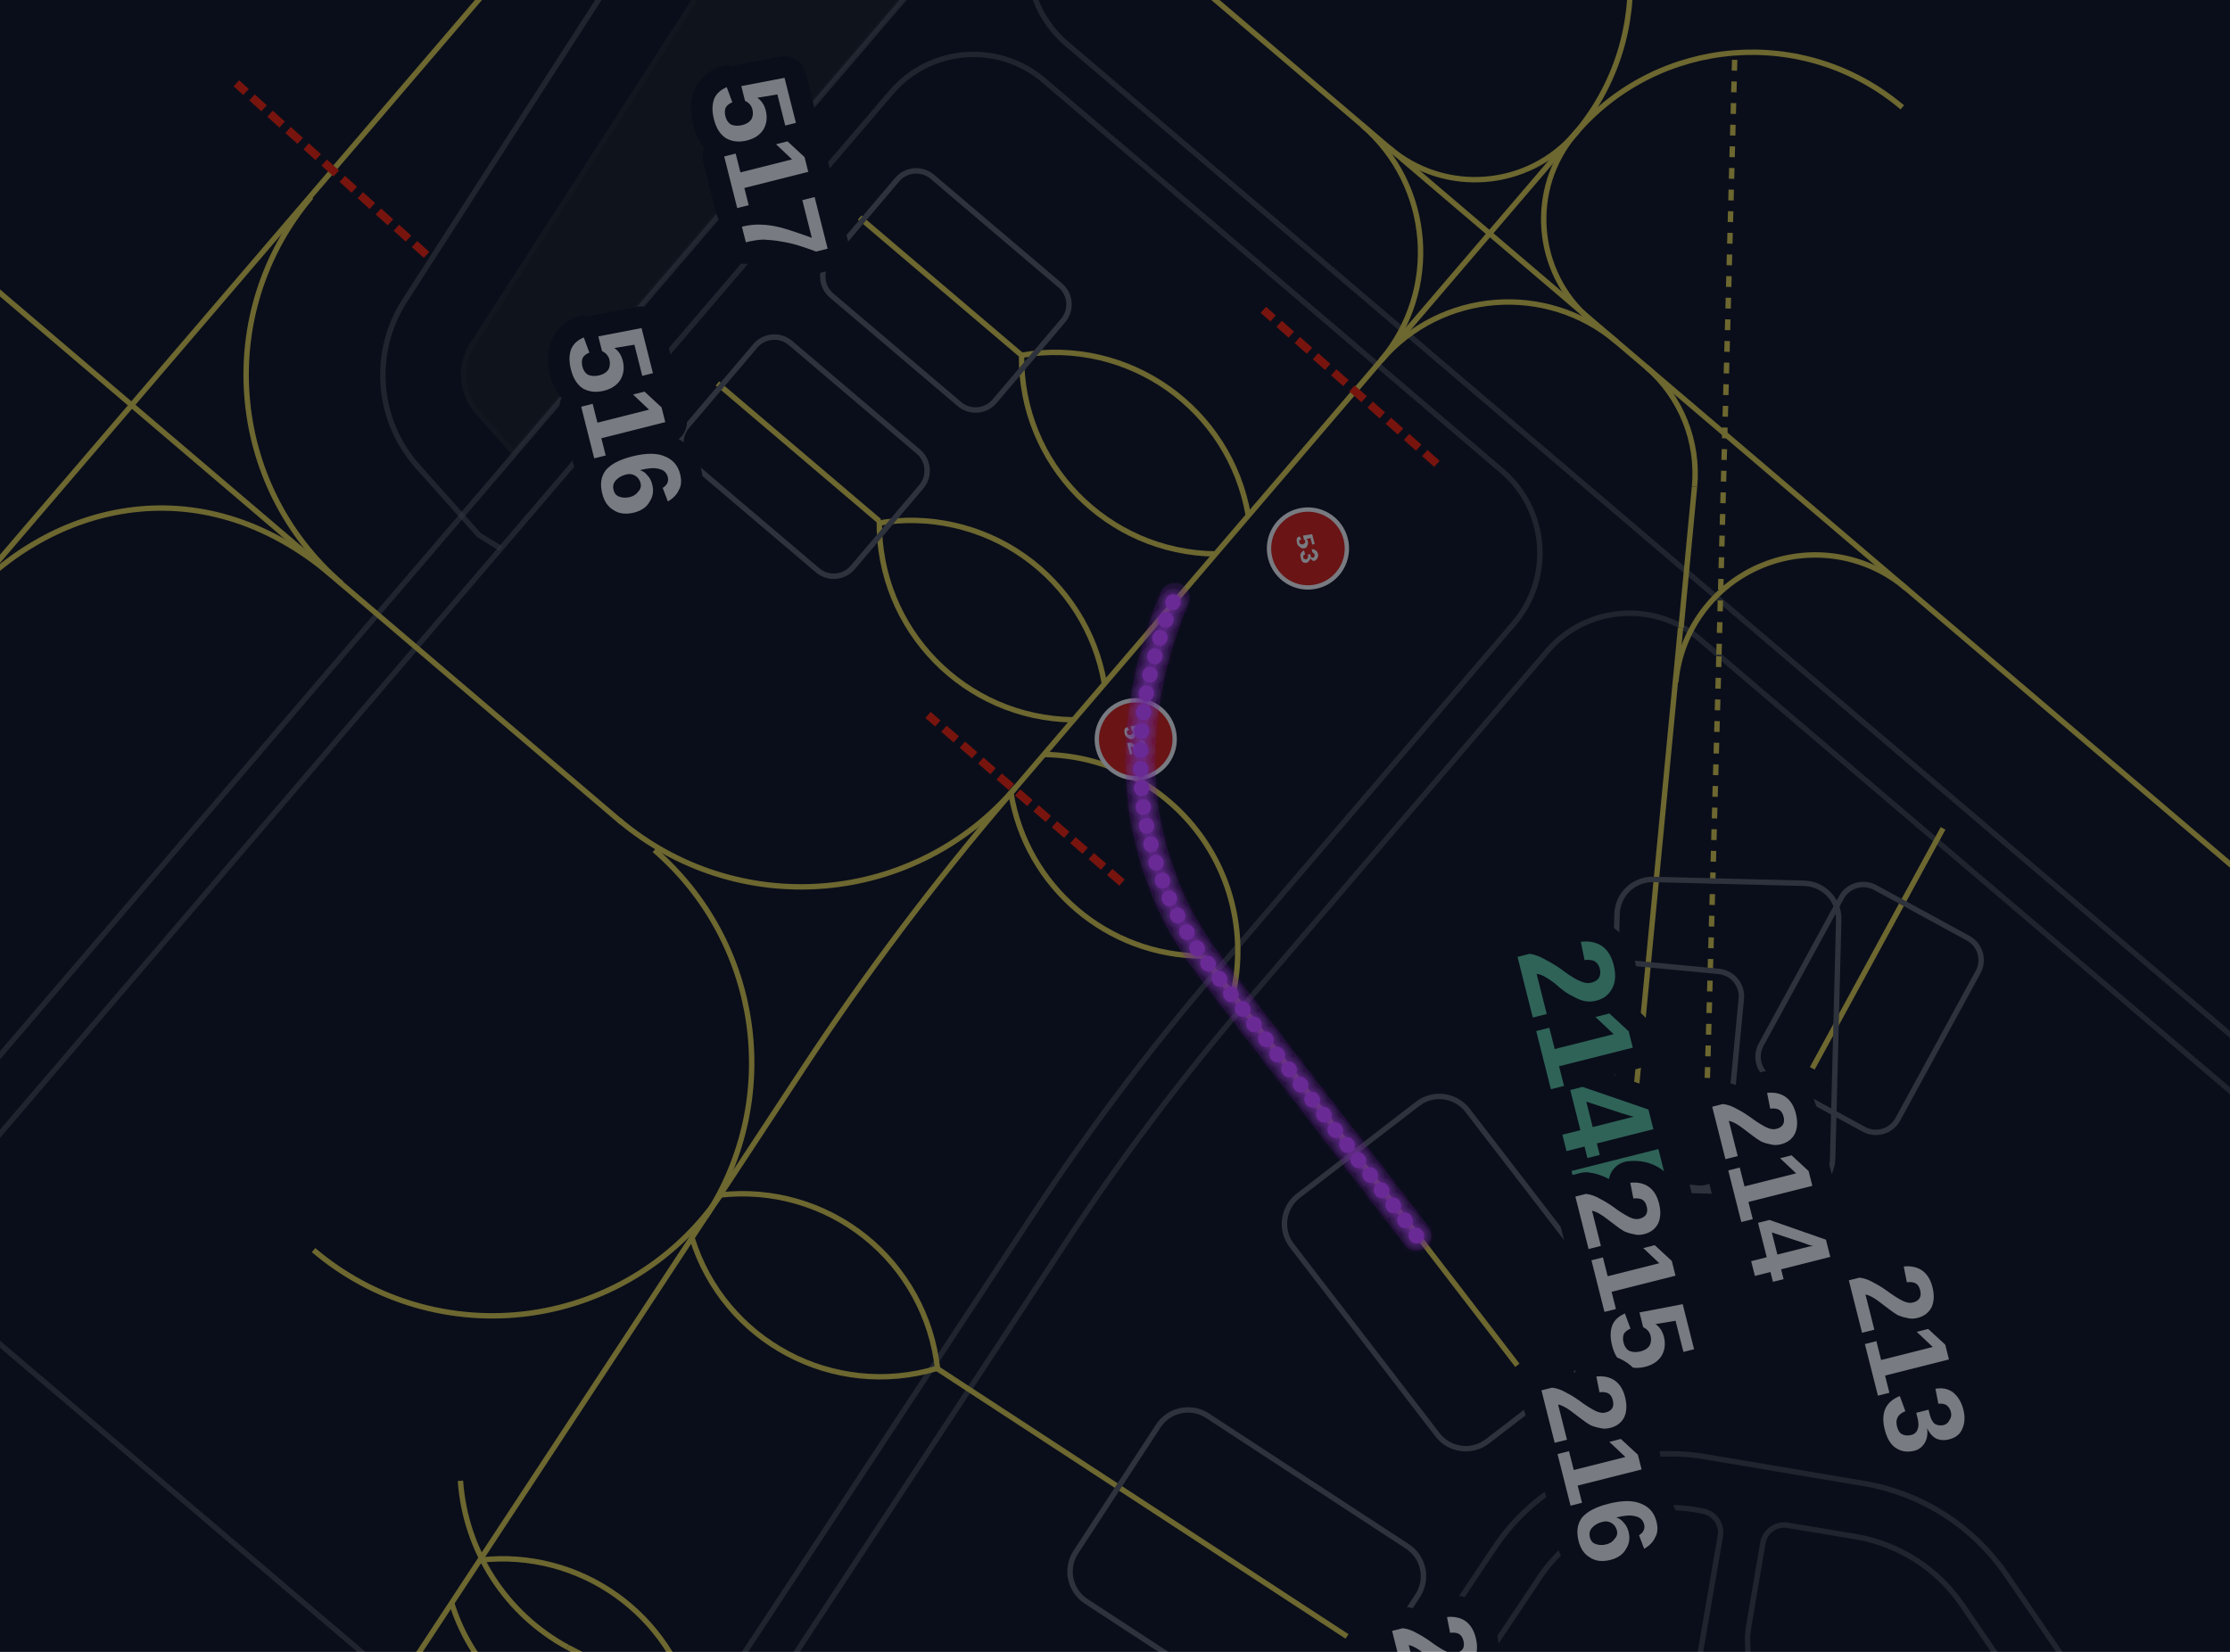
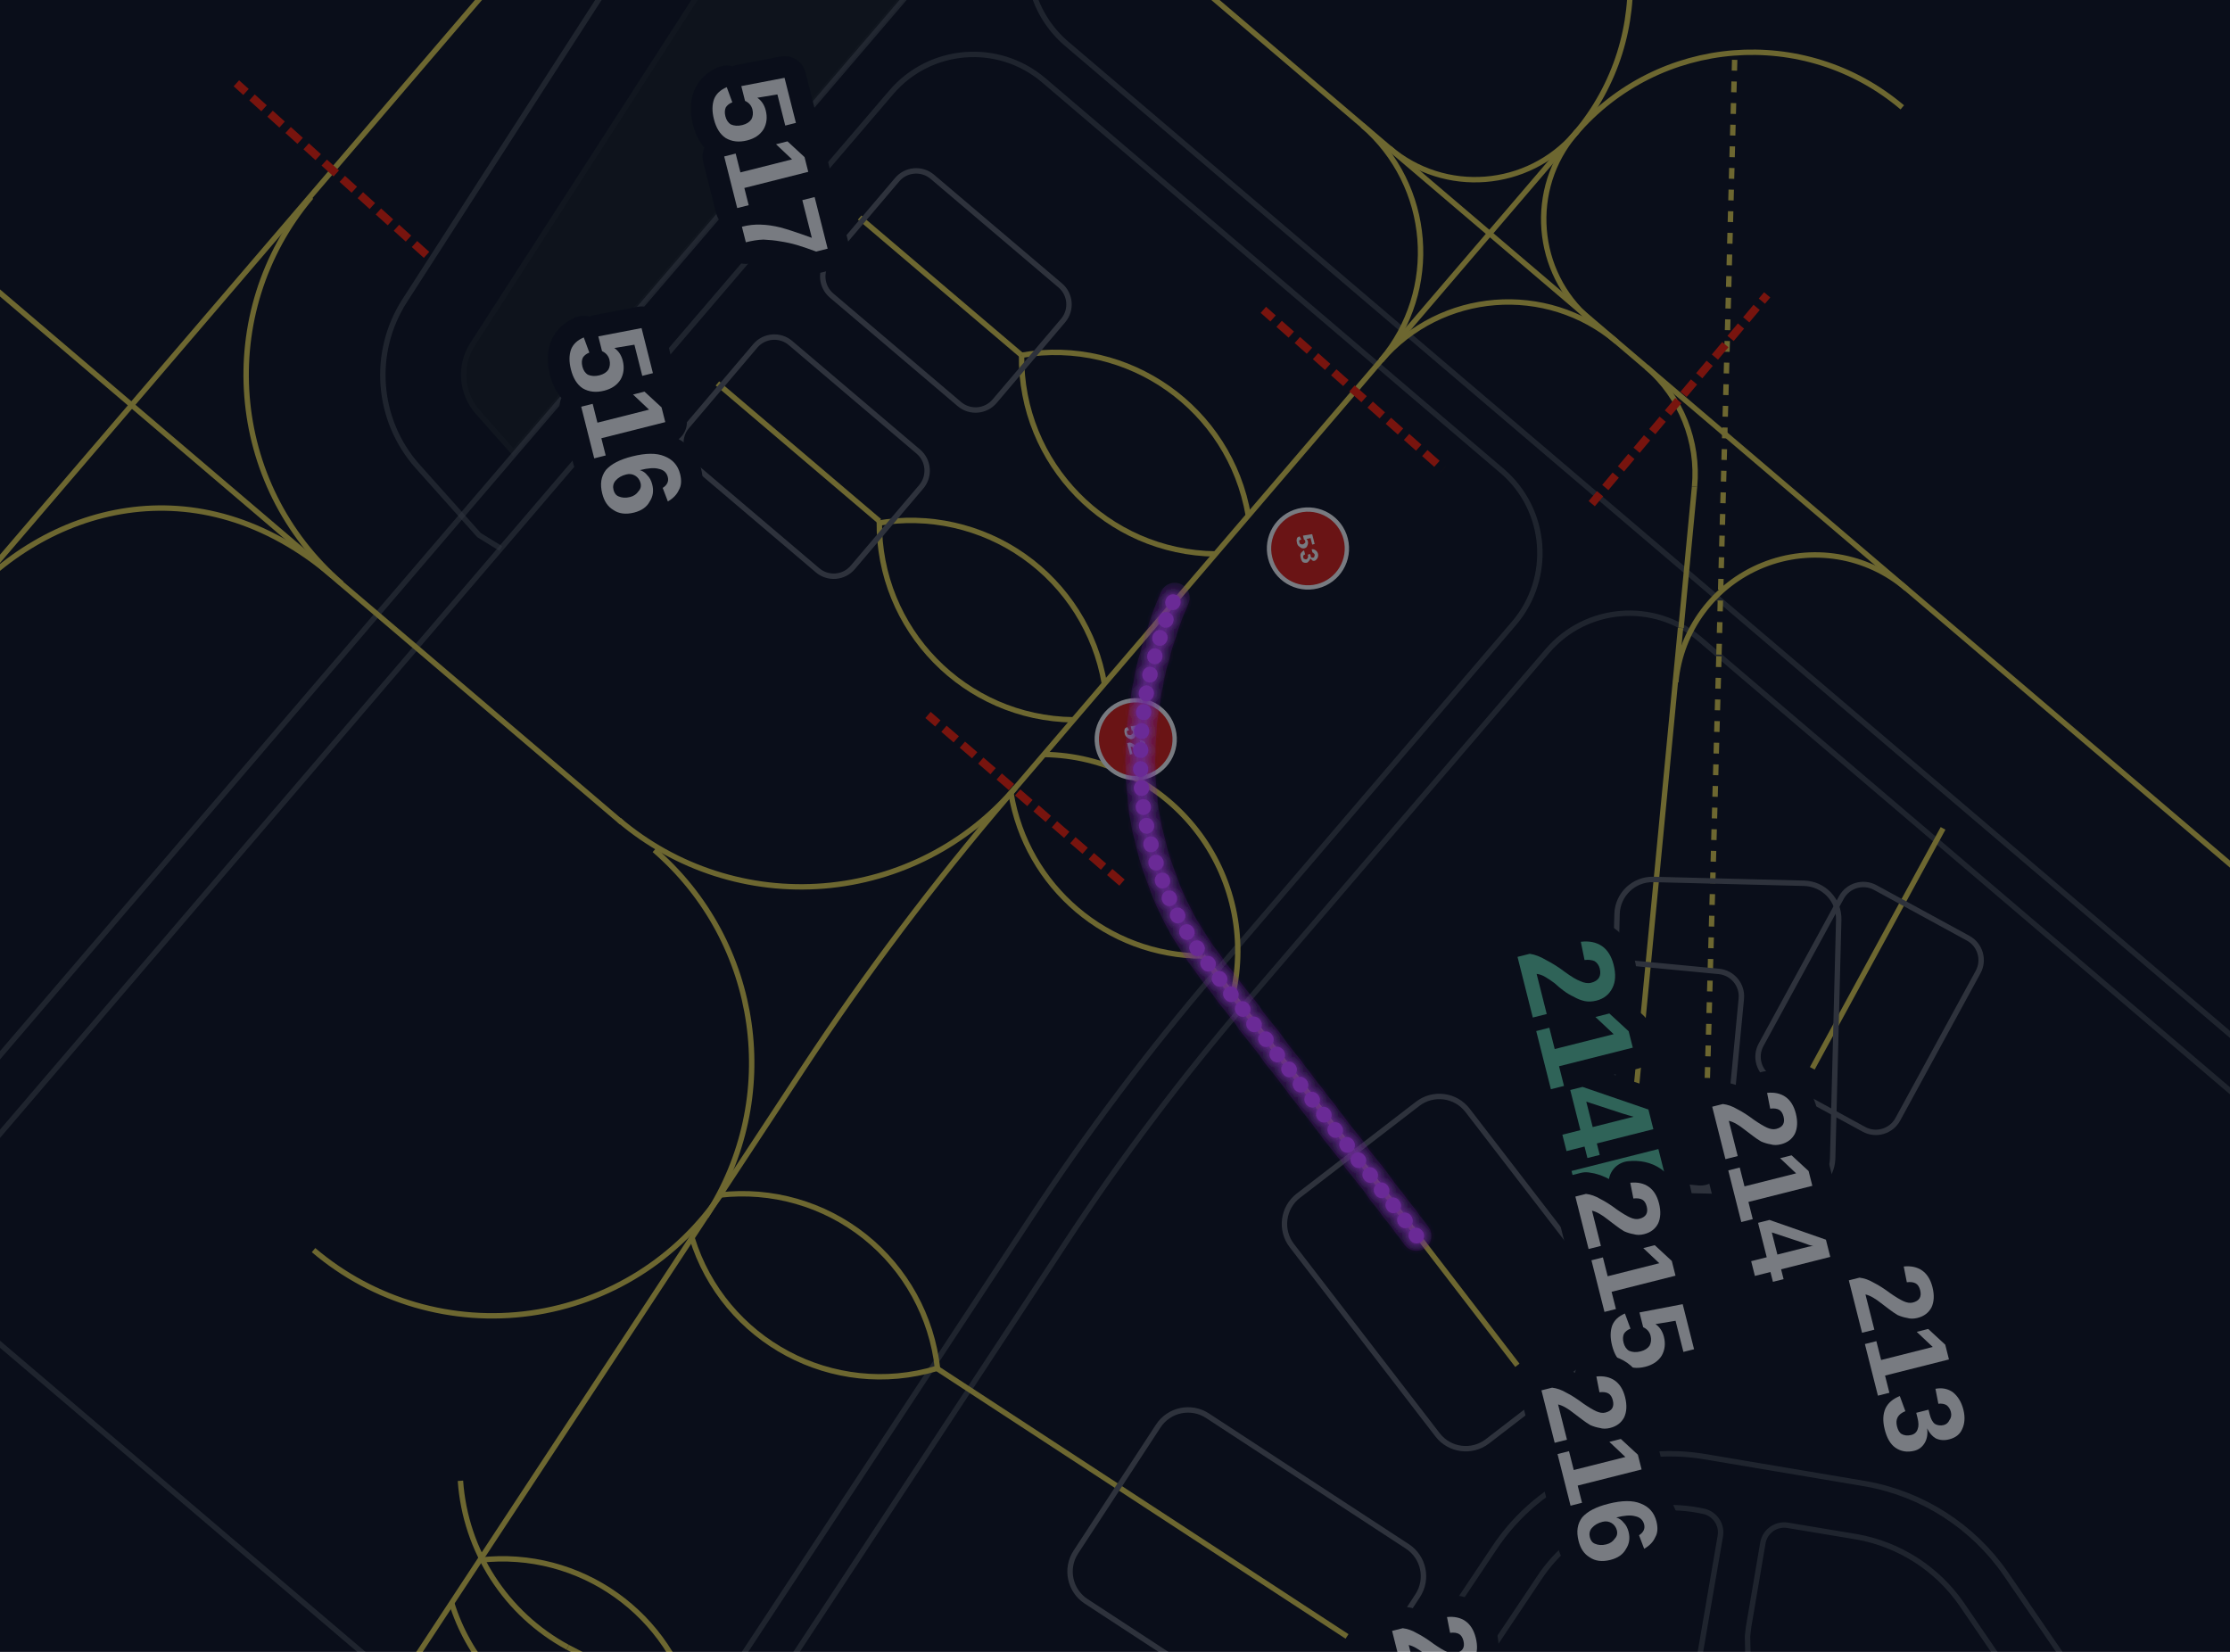
<svg xmlns="http://www.w3.org/2000/svg" viewBox="595.32 699.15 41.23 30.54">
  <defs>
    <filter id="gl" x="-30%" y="-30%" width="160%" height="160%">
      <feGaussianBlur stdDeviation="0.10" result="b" />
      <feMerge>
        <feMergeNode in="b" />
        <feMergeNode in="b" />
        <feMergeNode in="SourceGraphic" />
      </feMerge>
    </filter>
  </defs>
  <rect x="595.32" y="699.15" width="41.23" height="30.54" fill="#0a0e1a" />
  <g opacity="0.45" transform="rotate(75.84 616.933 716.811)">
    <g id="bgG">
      <defs id="defs40143">
        <clipPath id="clipPath24" clipPathUnits="userSpaceOnUse" />
      </defs>
      <path id="rect1" fill="#0a0e1a" d="M0 0h2000v1380H0Z" style="display:inline;fill:#0a0e1a" />
      <g id="layer-runways" style="display:inline">
        <path id="polygon37509" d="m530.5 678.18 230.22 325.49-4.87 3.46-230.22-325.49z" data-class="pavement-runway" data-length-m="4000" data-runway="16L/34R" data-threshold-dxf="1797.420,1291.211 5797.432,1291.222" data-threshold-wgs84="37.4728122,126.4155642 37.4434147,126.4417232" style="stroke:none;fill:#111927;fill-opacity:.51" />
        <path id="polygon37510" d="m511.31 722.4 215.83 305.15-4.86 3.46-215.83-305.14z" data-class="pavement-runway" data-length-m="3750" data-runway="16R/34L" data-threshold-dxf="2047.430,877.197 5797.429,877.230" data-threshold-wgs84="37.4688176,126.4133841 37.4412582,126.4379083" style="display:inline;fill:#111927;fill-opacity:.51;stroke:none;stroke-width:.1;stroke-dasharray:none;stroke-opacity:.6" />
      </g>
      <g id="layer-green" style="display:inline">
        <path id="path37392" d="m604.95 726.29-.87.45a1.04 1.04 0 0 1-1.25-.21l-5.21-5.58-.15-.19-.08-.14-1.06-2.03a.2.2 0 0 1 .05-.25l1.9-1.48z" data-class="green-zone" data-dxf-bulges="0.0000 -0.3366 0.0000 -0.0420 -0.0260 0.0000 -0.3627 0.0000 0.0000" data-dxf-pts="2623.67,1652.61 2622.33,1642.81 2613.35,1633.83 2537.46,1623.45 2534.95,1623.32 2533.40,1623.45 2510.60,1626.57 2508.88,1628.47 2507.83,1652.61" data-handle="7BD10" data-layer="기동지역" style="fill:#13181e;stroke:#1a1f26;stroke-width:.1" />
      </g>
      <g id="layer-schm" style="display:inline">
        <path id="polyline36917" d="m615.11 740.58-20.26-28.63-.9-1.28-3.67-5.14" data-class="schm" data-dxf-pts="2799.63,1652.99 2447.74,1652.99 2432.00,1652.99 2368.69,1652.74" data-handle="7BC45" data-layer="SCHM" style="fill:none;stroke:#5a5f68;stroke-width:.1;stroke-opacity:.6" />
        <path id="path37004" d="m597.45 715.62-1.98 1.54a1.7 1.7 0 0 0-.47 2.12l1.18 2.26.18.25 3.51 3.76 1.87 2a2.54 2.54 0 0 0 3.03.52l1.51-.79.34-.33" data-class="shoulder" data-dxf-bulges="0.0000 0.3627 0.0000 0.0000 0.0000 0.0000 0.0000 0.3366 0.0000 0.0000 0.0000" data-dxf-pts="2492.80,1652.99 2493.89,1627.82 2508.57,1611.71 2533.93,1608.24 2533.93,1608.24 2536.93,1608.24 2588.09,1615.24 2615.39,1618.97 2637.20,1640.78 2639.52,1657.74 2638.87,1662.49" data-handle="7BD11" data-layer="SCHM" style="fill:none;stroke:#5a5f68;stroke-width:.1;stroke-opacity:.6" />
        <path id="path37065" d="M640.08 702.54a4 4 0 0 0-2.67 0l-5.61 2.07a4 4 0 0 0-2.24 2.1l-1.2 2.73a3.9 3.9 0 0 0 .68 4.23l10.51 11.64.25.3.4.53a1.5 1.5 0 0 1-.05 1.89l-2.07 2.43a10 10 0 0 1-1.42 1.36l-.98.77a2 2 0 0 1-2.69-.22l-11.4-12.44a44 44 0 0 1-3.48-4.32l-4.92-6.96a2 2 0 0 1 .47-2.78l26.23-18.65a2 2 0 0 1 2.77.48l3.84 5.43a2.6 2.6 0 0 1 .33 2.38l-1.93 5.34-.01.03-.03.1-.03.1-.04.1-.03.09-.03.1-.03.1-.03.1-.03.09-.03.1-.03.1-.02.1-.03.1-.03.13a2 2 0 0 1-1.58 1.26 1 1 0 0 1-.52-.07z" data-class="schm" data-dxf-bulges="0.1760 0.0000 0.2034 0.0000 0.2962 0.0000 -0.0196 0.0000 -0.3552 0.0000 0.0000 -0.0493 0.0000 -0.3917 0.0000 -0.0316 0.0000 -0.4141 0.0000 -0.4142 0.0000 -0.2457 0.0000 0.0000 0.0000 0.0000 0.0000 0.0000 0.0000 0.0000 0.0000 0.0000 0.0000 0.0000 0.0000 0.0000 0.0000 -0.2690 -0.1099 0.0000" data-dxf-pts="2633.80,2078.54 2618.28,2056.56 2602.53,1998.61 2606.71,1968.11 2622.07,1942.34 2660.58,1923.39 2816.91,1942.03 2820.82,1942.34 2827.44,1942.61 2842.59,1931.27 2842.62,1931.17 2850.41,1900.10 2853.30,1880.65 2853.91,1868.13 2836.45,1847.31 2668.47,1826.00 2612.90,1822.49 2527.42,1822.49 2507.43,1842.49 2507.43,2165.81 2527.43,2185.81 2594.23,2185.81 2615.58,2174.64 2648.05,2127.89 2648.24,2127.61 2648.84,2126.77 2649.43,2125.93 2650.04,2125.10 2650.65,2124.27 2651.26,2123.45 2651.88,2122.63 2652.51,2121.81 2653.14,2121.00 2653.78,2120.19 2654.43,2119.39 2655.08,2118.60 2655.73,2117.80 2656.57,2116.80 2657.73,2096.55 2654.18,2092.70" data-handle="7BDB7" data-layer="SCHM" style="fill:none;stroke:#5a5f68;stroke-width:.1;stroke-opacity:.6" />
        <path id="path37068" d="M640.91 715.6h.11l.02-.01h.02l.02-.01.02-.01.03-.01.01-.01.02-.01.02-.01.02-.02.02-.01.01-.02.02-.01.01-.02.02-.02.01-.02.01-.02.01-.02.01-.02.01-.02v-.02l.01-.02v-.04l.37-3.62a.44.44 0 0 0-.39-.48h-.03l-.01.14-.94-.1.09-.87-.13-.58.42-4.04.46-1.29a.4.4 0 0 0-.02-.32.4.4 0 0 0-.22-.18l-1.2-.43a3 3 0 0 0-2 0l-5.6 2.06a3 3 0 0 0-1.67 1.57l-.52 1.19a.4.4 0 0 0 .2.52l1.45.64.16.06.39.09.16.06 1.94.86a2 2 0 0 1 .51.37l3.05 3.37a.2.2 0 0 0 .34-.11l.08-.78.59.07-.16 1.6a.3.3 0 0 0 .28.35z" data-class="schm" data-dxf-bulges="0.0000 0.0000 0.0000 0.0000 0.0000 0.0000 0.0000 0.0000 0.0000 0.0000 0.0000 0.0000 0.0000 0.0000 0.0000 0.0000 0.0000 0.0000 0.0000 0.0000 0.0000 0.0000 0.0000 0.0000 0.0000 0.0000 0.0000 0.0000 0.0000 0.4142 0.0000 0.0000 0.0000 0.0000 0.0000 0.0000 0.0000 0.2097 0.1732 0.0000 0.1767 0.0000 0.2028 0.0000 0.4142 0.0000 0.0437 0.0000 -0.0437 0.0000 -0.1051 0.0000 0.6494 0.0000 0.0000 0.0000 0.4142 0.0000 0.0000" data-dxf-pts="2745.40,2009.54 2745.55,2009.71 2745.68,2009.89 2745.80,2010.08 2745.92,2010.27 2746.02,2010.47 2746.11,2010.68 2746.18,2010.89 2746.25,2011.10 2746.30,2011.32 2746.34,2011.54 2746.37,2011.76 2746.39,2011.99 2746.39,2012.21 2746.39,2012.44 2746.36,2012.66 2746.33,2012.88 2746.28,2013.10 2746.23,2013.32 2746.16,2013.53 2746.07,2013.74 2745.98,2013.94 2745.88,2014.14 2745.76,2014.33 2745.63,2014.52 2745.50,2014.70 2745.35,2014.87 2745.19,2015.03 2745.03,2015.18 2717.64,2039.16 2711.44,2038.74 2711.24,2038.52 2712.29,2037.59 2706.05,2030.47 2699.45,2036.23 2693.96,2038.54 2663.33,2065.40 2655.49,2076.68 2652.75,2078.36 2649.98,2077.60 2639.51,2070.33 2627.90,2053.85 2612.16,1996.00 2615.30,1973.23 2621.96,1962.06 2627.44,1960.68 2641.06,1968.79 2642.47,1969.81 2645.51,1972.43 2646.92,1973.45 2665.25,1984.38 2671.15,1986.39 2716.50,1991.79 2717.58,1995.28 2711.70,2000.43 2715.65,2004.94 2727.81,1994.30 2732.33,1994.60 2745.40,2009.54" data-handle="7BDBA" data-layer="SCHM" style="fill:none;stroke:#5a5f68;stroke-width:.1;stroke-opacity:.6" />
        <path id="path37074" d="M629.78 713a2.9 2.9 0 0 1-.46-3.26.4.4 0 0 1 .51-.19l4.06 1.8.1.06" data-class="schm" data-dxf-bulges="-0.3070 -0.4027 0.0000 -0.0484 -0.0484" data-dxf-pts="2659.40,1933.32 2630.09,1948.47 2631.56,1953.81 2669.86,1976.65 2670.91,1977.14" data-handle="7BDC3" data-layer="SCHM" style="fill:none;stroke:#5a5f68;stroke-width:.1;stroke-opacity:.6" />
        <path id="polyline37075" d="m629.78 713 8.16 9.04" data-class="schm" data-dxf-pts="2659.40,1933.32 2780.78,1947.80" data-handle="7BDC6" data-layer="SCHM" style="fill:none;stroke:#5a5f68;stroke-width:.1;stroke-opacity:.6" />
        <path id="path37079" d="m650.37 673.96-9.74 6.92a2.3 2.3 0 0 0-.65 3.05 2 2 0 0 1-.55 2.64l-39.31 27.96a2 2 0 0 1-2.21.06l-6.73-9.53" data-class="schm" data-dxf-bulges="0.0000 0.3909 -0.3909 0.0000 -0.3032 0.0000 0.0000" data-dxf-pts="2459.88,2328.74 2459.88,2208.67 2481.04,2185.74 2499.43,2165.81 2499.43,1681.24 2487.09,1662.76 2370.07,1662.84" data-handle="7BDCA" data-layer="SCHM" style="fill:none;stroke:#5a5f68;stroke-width:.1;stroke-opacity:.6" />
        <path id="path37092" d="m606.62 726.95 9.2 13a2 2 0 0 0 2.26-.04l9.98-7.1a2.8 2.8 0 0 0 .44-4.16l-7.49-8.18a45 45 0 0 1-3.55-4.4l-4.92-6.95a2 2 0 0 0-2.77-.48l-9.09 6.46a2 2 0 0 0-.47 2.79z" data-class="schm" data-dxf-bulges="0.0000 0.3107 0.0000 0.4517 0.0000 -0.0316 0.0000 0.4143 0.0000 0.4142 0.0000" data-dxf-pts="2638.87,1662.49 2798.58,1662.56 2811.43,1681.24 2811.43,1804.30 2779.91,1832.07 2669.48,1818.06 2612.90,1814.49 2527.44,1814.51 2507.43,1794.51 2507.43,1682.49 2527.43,1662.49" data-handle="7BDDB" data-layer="SCHM" style="fill:none;stroke:#5a5f68;stroke-width:.1;stroke-opacity:.6" />
        <path id="path37095" d="m592.04 706.3 5.03-2.63 2.1-1.49 2.13-2.91a2.6 2.6 0 0 0 .39-2.29l-.4-1.31" data-class="schm" data-dxf-bulges="0.0000 0.0000 0.0000 0.2371 0.0000 0.0000" data-dxf-pts="2385.20,1662.77 2392.93,1719.28 2392.93,1745.10 2381.61,1779.42 2365.10,1795.92 2352.03,1800.25" data-handle="7BDE0" data-layer="SCHM" style="fill:none;stroke:#5a5f68;stroke-width:.1;stroke-opacity:.6" />
      </g>
      <g id="layer-centerlines" style="display:inline">
        <g id="g1054" />
        <g id="g225" style="display:inline">
          <path id="path37930" d="M606.35 730.09c-2.67 1.9-2.56 4.85-1.12 6.84" style="fill:none;stroke:#e6d24c;stroke-width:.1;stroke-dasharray:none;stroke-opacity:1" />
          <path id="path37956" d="M599.46 728.76a5.1 5.1 0 0 0 7.07 1.2" data-class="centerline-twy" data-dxf-arc="2611.93,1644.23,51.00,270.00,0.00" data-handle="70EF6" data-layer="항공기동선" style="fill:none;stroke:#e6d24c;stroke-width:.1" />
        </g>
        <path id="polyline38502" d="m597.61 736.31 14.47-10.29" data-class="centerline-twy" data-dxf-pts="2662.93,1542.23 2662.93,1720.50" data-handle="711C6" data-layer="항공기동선" style="fill:none;stroke:#e6d24c;stroke-width:.1;display:inline" />
        <g id="g508" style="display:inline">
          <path id="path38578" d="M619.52 726.29a5.2 5.2 0 0 0-6.8-.73" data-class="centerline-twy" data-dxf-arc="2714.93,1720.50,52.00,97.23,180.00" data-handle="71219" data-layer="항공기동선" style="fill:none;stroke:#e6d24c;stroke-width:.1" />
          <path id="path38579" d="M612.02 726.06a5.2 5.2 0 0 0 1.21-7.26" data-class="centerline-twy" data-dxf-arc="2610.93,1711.98,52.00,0.00,90.31" data-handle="7121A" data-layer="항공기동선" style="fill:none;stroke:#e6d24c;stroke-width:.1" />
        </g>
        <g id="g513">
          <path id="line38588" d="m525.32 714.28 211.11 298.47Z" style="baseline-shift:baseline;display:inline;overflow:visible;opacity:1;fill:none;stroke:#e6d24c;stroke-width:.1;stroke-dasharray:none;stroke-opacity:1;stop-color:#000;stop-opacity:1" />
        </g>
        <path id="line38837" d="m549.25 657.8 229.81 324.93Z" style="baseline-shift:baseline;display:inline;overflow:visible;fill:none;stroke:#e6d24c;stroke-width:.1;stroke-dasharray:none;stroke-opacity:1;stop-color:#000" />
        <path id="polyline39126" d="m636.66 685.6-42.55 30.26z" style="baseline-shift:baseline;display:inline;overflow:visible;opacity:1;fill:none;stroke:#e6d24c;stroke-width:.1;stroke-dasharray:none;stroke-opacity:1;stop-color:#000;stop-opacity:1" />
        <g id="g557" style="display:inline">
          <path id="path39128" d="M613.31 718.91a3.6 3.6 0 0 0 3.79-2.7" data-class="centerline-twy" data-dxf-bulges="0.3620 0.3620" data-dxf-pts="2611.99,1763.98 2611.98,1810.72" data-handle="714D4" data-layer="항공기동선" style="fill:none;stroke:#e6d24c;stroke-width:.1" />
          <path id="path39129" d="M617.94 715.85a3.63 3.63 0 0 0-5.17 2.29" data-class="centerline-twy" data-dxf-bulges="0.4793 0.0000" data-dxf-pts="2613.90,1819.75 2602.55,1763.99" data-handle="714D5" data-layer="항공기동선" style="fill:none;stroke:#e6d24c;stroke-width:.1" />
        </g>
        <g id="g321" style="display:inline">
          <path id="polyline39144" d="m604.64 722.32 3.2-2.28" data-class="centerline-twy" data-dxf-pts="2589.43,1673.07 2589.43,1712.59" data-handle="714000000" data-layer="항공기동선" style="fill:none;stroke:#e6d24c;stroke-width:.1" />
          <path id="polyline39145" d="m602.31 719.02 3.2-2.28" data-class="centerline-twy" data-dxf-pts="2548.93,1673.07 2548.93,1712.59" data-handle="7140000000" data-layer="항공기동선" style="fill:none;stroke:#e6d24c;stroke-width:.1" />
        </g>
        <g id="g556" style="display:inline">
          <path id="path39145" d="M619.84 726.64a3.64 3.64 0 0 0 3.45-3.8" data-class="centerline-twy" data-dxf-bulges="0.4129 0.4129" data-dxf-pts="2713.15,1772.70 2702.12,1823.01" data-handle="71400000000" data-layer="항공기동선" style="fill:none;stroke:#e6d24c;stroke-width:.1" />
          <path id="path39146" d="M623.3 722.83a3.63 3.63 0 0 0-4.1 3.12" data-class="centerline-twy" data-dxf-bulges="0.4155 0.0000" data-dxf-pts="2702.09,1823.21 2703.78,1771.51" data-handle="714000000000" data-layer="항공기동선" style="fill:none;stroke:#e6d24c;stroke-width:.1" />
        </g>
        <g id="g560" style="display:inline">
          <path id="path39152" d="M613.7 701.93a2.59 2.59 0 0 0 .63 4.56" data-class="centerline-twy" data-dxf-bulges="0.6068 0.0000" data-dxf-pts="2475.43,1865.68 2516.34,1844.38" data-handle="714F0" data-layer="항공기동선" style="fill:none;stroke:#e6d24c;stroke-width:.1" />
          <path id="path334" d="m613.38 706.15-2.47-.88" style="baseline-shift:baseline;display:inline;overflow:visible;fill:none;stroke:#e6d24c;stroke-width:.1;stroke-dasharray:none;stroke-opacity:1;stop-color:#000" />
          <path id="path39154" d="M610.91 705.27a2.6 2.6 0 0 0-2.36.32" data-class="centerline-twy" data-dxf-bulges="0.2447 0.0000" data-dxf-pts="2486.52,1823.49 2475.43,1802.20" data-handle="714F2" data-layer="항공기동선" style="fill:none;stroke:#e6d24c;stroke-width:.1" />
        </g>
        <g id="g328" style="display:inline">
          <path id="polyline39124" d="m603.44 702.62 10.62 2.98" style="baseline-shift:baseline;display:inline;overflow:visible;opacity:1;fill:none;stroke:#e6d24c;stroke-width:.1;stroke-dasharray:.2,.2;stroke-dashoffset:0;stroke-opacity:1;stop-color:#000;stop-opacity:1" />
        </g>
        <g id="g314" style="display:inline">
          <path id="path39162" d="M605.05 699.83a4.3 4.3 0 0 0-1.01 5.98" data-class="centerline-twy" data-dxf-bulges="0.4142 0.0000" data-dxf-pts="2407.93,1806.99 2450.93,1763.99" data-handle="714FB" data-layer="항공기동선" style="fill:none;stroke:#e6d24c;stroke-width:.1" />
          <path id="path39163" d="M604.04 705.81a4.3 4.3 0 0 0-5.96-1.02" data-class="centerline-twy" data-dxf-bulges="0.4142 0.0000" data-dxf-pts="2450.93,1763.99 2407.93,1720.99" data-handle="714FC" data-layer="항공기동선" style="fill:none;stroke:#e6d24c;stroke-width:.1" />
        </g>
        <g id="g507" style="display:inline">
          <path id="path39149" d="M618.35 733.48a5.1 5.1 0 0 0 .82-7.58" data-class="centerline-twy" data-dxf-bulges="0.4505 0.0000" data-dxf-pts="2760.43,1720.83 2703.21,1771.45" data-handle="714EC" data-layer="항공기동선" style="fill:none;stroke:#e6d24c;stroke-width:.1" />
        </g>
        <g id="g315" style="display:inline">
          <path id="path39150" d="M603.46 709.21a2.44 2.44 0 0 0 .58-3.4" data-class="centerline-twy" data-dxf-bulges="0.4142 0.0000" data-dxf-pts="2475.43,1739.49 2450.93,1763.99" data-handle="714EE" data-layer="항공기동선" style="fill:none;stroke:#e6d24c;stroke-width:.1" />
          <path id="path39151" d="M604.04 705.81a2.44 2.44 0 0 0 3.4.58" data-class="centerline-twy" data-dxf-bulges="0.4142 0.0000" data-dxf-pts="2450.93,1763.99 2475.43,1788.49" data-handle="714EF" data-layer="항공기동선" style="fill:none;stroke:#e6d24c;stroke-width:.1" />
          <path id="path39179" d="M607.23 710.32a3.1 3.1 0 0 0-4.3-.73" data-class="centerline-twy" data-dxf-bulges="0.4142 0.0000" data-dxf-pts="2506.43,1763.99 2475.43,1732.99" data-handle="7150C" data-layer="항공기동선" style="fill:none;stroke:#e6d24c;stroke-width:.1" />
          <path id="path39180" d="M607.96 706.01a3.1 3.1 0 0 0-.73 4.31" data-class="centerline-twy" data-dxf-bulges="0.4142 0.0000" data-dxf-pts="2475.43,1794.99 2506.43,1763.99" data-handle="7150D" data-layer="항공기동선" style="fill:none;stroke:#e6d24c;stroke-width:.1" />
        </g>
        <g id="g558" style="display:inline">
          <path id="path38561" d="M607.87 720.09a3.63 3.63 0 0 1 3.9-3.35" data-class="centerline-twy" data-dxf-bulges="-0.4141 0.0000" data-dxf-pts="2590.00,1712.58 2585.27,1763.97" data-handle="71207" data-layer="항공기동선" style="fill:none;stroke:#e6d24c;stroke-width:.1" />
          <path id="path39183" d="M607.84 720.04a3.63 3.63 0 0 0 4.44-2.58" data-class="centerline-twy" data-dxf-bulges="0.4142 0.3544" data-dxf-pts="2589.43,1712.59 2594.15,1763.99" data-handle="71510" data-layer="항공기동선" style="fill:none;stroke:#e6d24c;stroke-width:.1" />
        </g>
        <g id="g559" style="display:inline">
          <path id="path39184" d="M609.41 713.4a3.63 3.63 0 0 0-3.9 3.34" data-class="centerline-twy" data-dxf-bulges="0.4142 0.0000" data-dxf-pts="2544.21,1763.99 2548.93,1712.59" data-handle="71511" data-layer="항공기동선" style="fill:none;stroke:#e6d24c;stroke-width:.1" />
          <path id="path39185" d="M605.51 716.74a3.63 3.63 0 0 0 4.44-2.58" data-class="centerline-twy" data-dxf-bulges="0.4142 0.3544" data-dxf-pts="2548.93,1712.59 2553.65,1763.99" data-handle="71512" data-layer="항공기동선" style="fill:none;stroke:#e6d24c;stroke-width:.1" />
        </g>
        <g id="g555" style="display:inline">
          <path id="path39147" d="M625.3 732.6a3.64 3.64 0 0 0 3.4-4.23" data-class="centerline-twy" data-dxf-bulges="0.4482 0.0000" data-dxf-pts="2793.62,1782.91 2778.80,1835.35" data-handle="714EA" data-layer="항공기동선" style="fill:none;stroke:#e6d24c;stroke-width:.1" />
          <path id="path39148" d="M628.36 728.75a3.63 3.63 0 0 0-3.7 3.15" data-class="centerline-twy" data-dxf-bulges="0.3829 0.0000" data-dxf-pts="2779.94,1830.29 2784.24,1781.72" data-handle="714EB" data-layer="항공기동선" style="fill:none;stroke:#e6d24c;stroke-width:.1" />
          <path id="path39156" d="M623.15 731.89a3.8 3.8 0 0 0 3.47-1.17" data-class="centerline-twy" data-dxf-bulges="0.2619 0.0000" data-dxf-pts="2775.82,1770.27 2785.90,1804.61" data-handle="714F4" data-layer="항공기동선" style="fill:none;stroke:#e6d24c;stroke-width:.1" />
          <path id="path324" d="m628.7 728.37-2.08 2.35" style="baseline-shift:baseline;display:inline;overflow:visible;opacity:1;fill:none;stroke:#e6d24c;stroke-width:.1;stroke-dasharray:none;stroke-opacity:1;stop-color:#000;stop-opacity:1" />
        </g>
        <g id="g316" style="display:inline">
          <path id="path39125" d="m604.01 705.77 9.35 13.21a50 50 0 0 0 3.95 4.9l13.37 14.59" data-class="centerline-twy" data-dxf-bulges="0.0000 0.0316 0.0000 0.0000" data-dxf-pts="2450.46,1763.99 2612.90,1763.99 2675.84,1767.97 2872.85,1792.96" data-handle="714CF" data-layer="항공기동선" style="fill:none;stroke:#e6d24c;stroke-width:.1" />
        </g>
        <g id="g519">
          <path id="polyline39225" d="M775.93 997.26 547.36 674.08" style="baseline-shift:baseline;display:inline;overflow:visible;opacity:1;fill:none;stroke:#e6d24c;stroke-width:.1;stroke-dasharray:none;stroke-opacity:1;stop-color:#000;stop-opacity:1" />
        </g>
        <g id="g569" style="display:inline">
          <path id="path327" d="m614.06 705.6 8.77 2.47" style="baseline-shift:baseline;display:inline;overflow:visible;opacity:1;fill:none;stroke:#e6d24c;stroke-width:.1;stroke-dasharray:.2,.2;stroke-dashoffset:0;stroke-opacity:1;stop-color:#000;stop-opacity:1" />
          <path id="polyline39125" d="m622.34 709.36-8.96-3.2" style="baseline-shift:baseline;display:inline;overflow:visible;opacity:1;fill:none;stroke:#e6d24c;stroke-width:.1;stroke-dasharray:none;stroke-opacity:1;stop-color:#000;stop-opacity:1" />
          <path id="polyline39196" d="m629.95 716.7-6.66 6.14" style="baseline-shift:baseline;display:inline;overflow:visible;opacity:1;fill:none;stroke:#e6d24c;stroke-width:.1;stroke-dasharray:none;stroke-opacity:1;stop-color:#000;stop-opacity:1" />
          <path id="polyline39202" d="m634.28 722.08-5.58 6.3" style="baseline-shift:baseline;display:inline;overflow:visible;opacity:1;fill:none;stroke:#e6d24c;stroke-width:.1;stroke-dasharray:none;stroke-opacity:1;stop-color:#000;stop-opacity:1" />
          <path id="polyline39206" d="m625.86 712.42-8.76 3.79" data-class="centerline-twy" data-dxf-pts="2631.94,1904.60 2611.98,1810.72" data-handle="71528" data-layer="항공기동선" style="fill:none;stroke:#e6d24c;stroke-width:.1" />
          <path id="polyline39230" d="m621.87 705.79-3.71-3.43" data-class="centerline-twy" data-dxf-pts="2554.47,1910.30 2504.87,1899.76" data-handle="7BDAF" data-layer="항공기동선" style="fill:none;stroke:#e6d24c;stroke-width:.1;display:inline" />
        </g>
      </g>
      <g id="g1004">
        <path id="path1219" d="m452.24 714.69 5.98-4" style="display:inline;opacity:1;fill:none;fill-opacity:1;stroke:#ff1a00;stroke-width:.222;stroke-miterlimit:4;stroke-dasharray:.444,.222;stroke-dashoffset:.089;stroke-opacity:1" transform="translate(291.781 247.106)scale(.67509)" />
        <path id="path36" d="m525.49 426.15 19.92-13.95" style="opacity:1;fill:none;stroke:#ff1a00;stroke-width:.748;stroke-dasharray:1.495,.748;stroke-dashoffset:.299" transform="translate(506.096 634.537)scale(.20065)" />
        <path id="path37" d="m605.79 712.2 3.67-2.5" style="opacity:1;fill:none;stroke:#ff1a00;stroke-width:.15;stroke-dasharray:.3,.15;stroke-dashoffset:.06" />
      </g>
      <g id="g436" style="display:inline;stroke:#5b5e67" transform="translate(.326 -.24)">
        <rect id="rect340-3-9-2-7-2-9-2-0-9" width="4.1" height="5.731" x="951.568" y="119.237" ry=".658" style="display:inline;fill:none;stroke:#5b5e67;stroke-width:.1;stroke-linecap:round;stroke-linejoin:round;stroke-miterlimit:5;stroke-dasharray:none;stroke-dashoffset:0;paint-order:stroke fill markers" transform="rotate(41.55)" />
        <rect id="rect340-3-9-2-7-2-9-2-0-9-4" width="4.1" height="5.731" x="951.888" y="22.133" ry=".658" style="display:inline;fill:none;stroke:#5b5e67;stroke-width:.1;stroke-linecap:round;stroke-linejoin:round;stroke-miterlimit:5;stroke-dasharray:none;stroke-dashoffset:0;paint-order:stroke fill markers" transform="rotate(47.34)" />
        <rect id="rect340-3-9-2-7-2-9-2-0-9-4-2" width="4.1" height="5.731" x="900.533" y="-291.201" ry=".658" style="display:inline;fill:none;stroke:#5b5e67;stroke-width:.1;stroke-linecap:round;stroke-linejoin:round;stroke-miterlimit:5;stroke-dasharray:none;stroke-dashoffset:0;paint-order:stroke fill markers" transform="rotate(66.56)" />
        <rect id="rect340-7-9-0-7-2-8-0-3-1-6-3-7-8-4-1-6-9-8-5-9-4" width="2.879" height="4.025" x="-97.36" y="932.199" ry=".462" style="display:inline;fill:none;stroke:#5b5e67;stroke-width:.1;stroke-linecap:round;stroke-linejoin:round;stroke-miterlimit:5;stroke-dasharray:none;stroke-dashoffset:0;paint-order:stroke fill markers" transform="rotate(-47.236)" />
        <rect id="rect340-7-9-0-7-2-8-0-3-1-6-3-7-8-4-1-6-9-8-5-9-4-7" width="2.879" height="4.025" x="-460.672" y="820.893" ry=".462" style="display:inline;fill:none;stroke:#5b5e67;stroke-width:.1;stroke-linecap:round;stroke-linejoin:round;stroke-miterlimit:5;stroke-dasharray:none;stroke-dashoffset:0;paint-order:stroke fill markers" transform="rotate(-70.382)" />
        <g id="g1008" style="stroke:#5b5e67">
          <rect id="rect340-7-9-0-7-2-8-0-3-1-6-3-7-8-4-1-6-9-8-5-9-4-7-0" width="2.879" height="4.025" x="933.69" y="-76.508" ry=".462" style="display:inline;fill:none;stroke:#5b5e67;stroke-width:.1;stroke-linecap:round;stroke-linejoin:round;stroke-miterlimit:5;stroke-dasharray:none;stroke-dashoffset:0;paint-order:stroke fill markers" transform="rotate(54.5)" />
          <rect id="rect340-7-9-0-7-2-8-0-3-1-6-3-7-8-4-1-6-9-8-5-9-4-7-0-8" width="2.879" height="4.025" x="937.73" y="-76.498" ry=".462" style="display:inline;fill:none;stroke:#5b5e67;stroke-width:.1;stroke-linecap:round;stroke-linejoin:round;stroke-miterlimit:5;stroke-dasharray:none;stroke-dashoffset:0;paint-order:stroke fill markers" transform="rotate(54.5)" />
        </g>
        <rect id="rect340-5-9-6-8-9-3-8-2-7-8-5-8-8-6-8-7-9-4-3-5-2-6-5-7-8-6-3-7-8-0-0-7-2-2-6" width="4.1" height="5.731" x="-516.337" y="785.24" ry=".658" style="display:inline;fill:none;stroke:#5b5e67;stroke-width:.1;stroke-linecap:round;stroke-linejoin:round;stroke-miterlimit:5;stroke-dasharray:none;stroke-dashoffset:0;paint-order:stroke fill markers" transform="rotate(-74.384)" />
      </g>
      <g id="g1052" />
      <g id="layer-stand-labels" style="font-family:Arial,Helvetica,sans-serif;font-weight:700;text-anchor:middle">
        <text x="627.51" y="706.09" style="fill:none;stroke:#0a0e1a;stroke-width:.8;stroke-linejoin:round;font-size:2.1px" id="lbl-213-h">213</text>
        <text x="627.51" y="706.09" style="fill:#ffffff;stroke:none;font-size:2.1px" id="lbl-213">213</text>
        <text x="623.78" y="707.76" style="fill:none;stroke:#0a0e1a;stroke-width:.8;stroke-linejoin:round;font-size:2.1px" id="lbl-214-h">214</text>
        <text x="623.78" y="707.76" style="fill:#ffffff;stroke:none;font-size:2.1px" id="lbl-214">214</text>
        <text x="621.33" y="710.57" style="fill:none;stroke:#0a0e1a;stroke-width:.8;stroke-linejoin:round;font-size:2.4px" id="lbl-214R-h">214R</text>
        <text x="621.33" y="710.57" style="fill:#5dcaa5;stroke:none;font-size:2.4px" id="lbl-214R">214R</text>
        <text x="624.77" y="710.62" style="fill:none;stroke:#0a0e1a;stroke-width:.8;stroke-linejoin:round;font-size:2.1px" id="lbl-215-h">215</text>
        <text x="624.77" y="710.62" style="fill:#ffffff;stroke:none;font-size:2.1px" id="lbl-215">215</text>
        <text x="628.09" y="712.10" style="fill:none;stroke:#0a0e1a;stroke-width:.8;stroke-linejoin:round;font-size:2.1px" id="lbl-216-h">216</text>
        <text x="628.09" y="712.10" style="fill:#ffffff;stroke:none;font-size:2.1px" id="lbl-216">216</text>
        <text x="631.73" y="715.87" style="fill:none;stroke:#0a0e1a;stroke-width:.8;stroke-linejoin:round;font-size:2.1px" id="lbl-217-h">217</text>
        <text x="631.73" y="715.87" style="fill:#ffffff;stroke:none;font-size:2.1px" id="lbl-217">217</text>
        <text x="604.90" y="724.87" style="fill:none;stroke:#0a0e1a;stroke-width:.8;stroke-linejoin:round;font-size:2.1px" id="lbl-516-h">516</text>
        <text x="604.90" y="724.87" style="fill:#ffffff;stroke:none;font-size:2.1px" id="lbl-516">516</text>
        <text x="601.06" y="721.17" style="fill:none;stroke:#0a0e1a;stroke-width:.8;stroke-linejoin:round;font-size:2.1px" id="lbl-517-h">517</text>
        <text x="601.06" y="721.17" style="fill:#ffffff;stroke:none;font-size:2.1px" id="lbl-517">517</text>
      </g>
      <g id="layer-points">
        <g id="pt-52" transform="translate(612.91,716.43)">
          <circle r="0.72" fill="#e01b0f" stroke="#ffffff" stroke-width=".08" />
          <text y="0.17" text-anchor="middle" font-family="Arial,Helvetica,sans-serif" font-weight="700" font-size="0.46px" letter-spacing=".03" fill="#ffffff">52</text>
        </g>
        <g id="pt-53" transform="translate(610.27,712.48)">
          <circle r="0.72" fill="#e01b0f" stroke="#ffffff" stroke-width=".08" />
          <text y="0.17" text-anchor="middle" font-family="Arial,Helvetica,sans-serif" font-weight="700" font-size="0.46px" letter-spacing=".03" fill="#ffffff">53</text>
        </g>
      </g>
+       <path d="M610.75 707.19L607.80 703.10" style="opacity:1;fill:none;fill-opacity:1;stroke:#ff1a00;stroke-width:.15;stroke-miterlimit:4;stroke-dasharray:.3,.15;stroke-dashoffset:.06;stroke-opacity:1" />
    </g>
  </g>
  <path d="M621.51 722.00L621.43 721.89L621.35 721.79L621.28 721.69L621.20 721.59L621.12 721.49L621.04 721.38L620.96 721.28L620.88 721.18L620.81 721.08L620.73 720.97L620.65 720.87L620.57 720.77L620.49 720.67L620.41 720.57L620.34 720.46L620.26 720.36L620.18 720.26L620.10 720.16L620.02 720.06L619.94 719.95L619.86 719.85L619.79 719.75L619.71 719.65L619.63 719.55L619.55 719.44L619.47 719.34L619.39 719.24L619.32 719.14L619.24 719.04L619.16 718.93L619.08 718.83L619.00 718.73L618.92 718.63L618.85 718.53L618.77 718.42L618.69 718.32L618.61 718.22L618.53 718.12L618.45 718.02L618.38 717.91L618.30 717.81L618.22 717.71L618.14 717.61L618.06 717.51L617.98 717.40L617.91 717.30L617.83 717.20L617.75 717.10L617.63 716.93L617.51 716.77L617.40 716.60L617.30 716.44L617.20 716.28L617.11 716.11L617.03 715.95L616.95 715.78L616.88 715.62L616.82 715.45L616.76 715.29L616.70 715.12L616.65 714.96L616.61 714.80L616.57 714.64L616.53 714.48L616.50 714.32L616.47 714.16L616.45 714.00L616.44 713.84L616.42 713.68L616.41 713.53L616.41 713.38L616.40 713.22L616.41 713.07L616.41 712.92L616.42 712.78L616.43 712.63L616.44 712.49L616.46 712.35L616.48 712.21L616.50 712.07L616.52 711.93L616.55 711.80L616.57 711.67L616.60 711.54L616.63 711.41L616.67 711.29L616.70 711.16L616.73 711.05L616.77 710.93L616.81 710.82L616.84 710.71L616.88 710.60L616.92 710.49L616.96 710.39L617.00 710.30L617.04 710.20" fill="none" stroke="#6a2a96" stroke-width="0.55" opacity=".20" stroke-linecap="round" />
  <path d="M621.51 722.00L621.43 721.89L621.35 721.79L621.28 721.69L621.20 721.59L621.12 721.49L621.04 721.38L620.96 721.28L620.88 721.18L620.81 721.08L620.73 720.97L620.65 720.87L620.57 720.77L620.49 720.67L620.41 720.57L620.34 720.46L620.26 720.36L620.18 720.26L620.10 720.16L620.02 720.06L619.94 719.95L619.86 719.85L619.79 719.75L619.71 719.65L619.63 719.55L619.55 719.44L619.47 719.34L619.39 719.24L619.32 719.14L619.24 719.04L619.16 718.93L619.08 718.83L619.00 718.73L618.92 718.63L618.85 718.53L618.77 718.42L618.69 718.32L618.61 718.22L618.53 718.12L618.45 718.02L618.38 717.91L618.30 717.81L618.22 717.71L618.14 717.61L618.06 717.51L617.98 717.40L617.91 717.30L617.83 717.20L617.75 717.10L617.63 716.93L617.51 716.77L617.40 716.60L617.30 716.44L617.20 716.28L617.11 716.11L617.03 715.95L616.95 715.78L616.88 715.62L616.82 715.45L616.76 715.29L616.70 715.12L616.65 714.96L616.61 714.80L616.57 714.64L616.53 714.48L616.50 714.32L616.47 714.16L616.45 714.00L616.44 713.84L616.42 713.68L616.41 713.53L616.41 713.38L616.40 713.22L616.41 713.07L616.41 712.92L616.42 712.78L616.43 712.63L616.44 712.49L616.46 712.35L616.48 712.21L616.50 712.07L616.52 711.93L616.55 711.80L616.57 711.67L616.60 711.54L616.63 711.41L616.67 711.29L616.70 711.16L616.73 711.05L616.77 710.93L616.81 710.82L616.84 710.71L616.88 710.60L616.92 710.49L616.96 710.39L617.00 710.30L617.04 710.20" fill="none" stroke="#6a2a96" stroke-width="0.28" stroke-linecap="round" stroke-dasharray="0.012 0.34" opacity="1" filter="url(#gl)" />
</svg>
